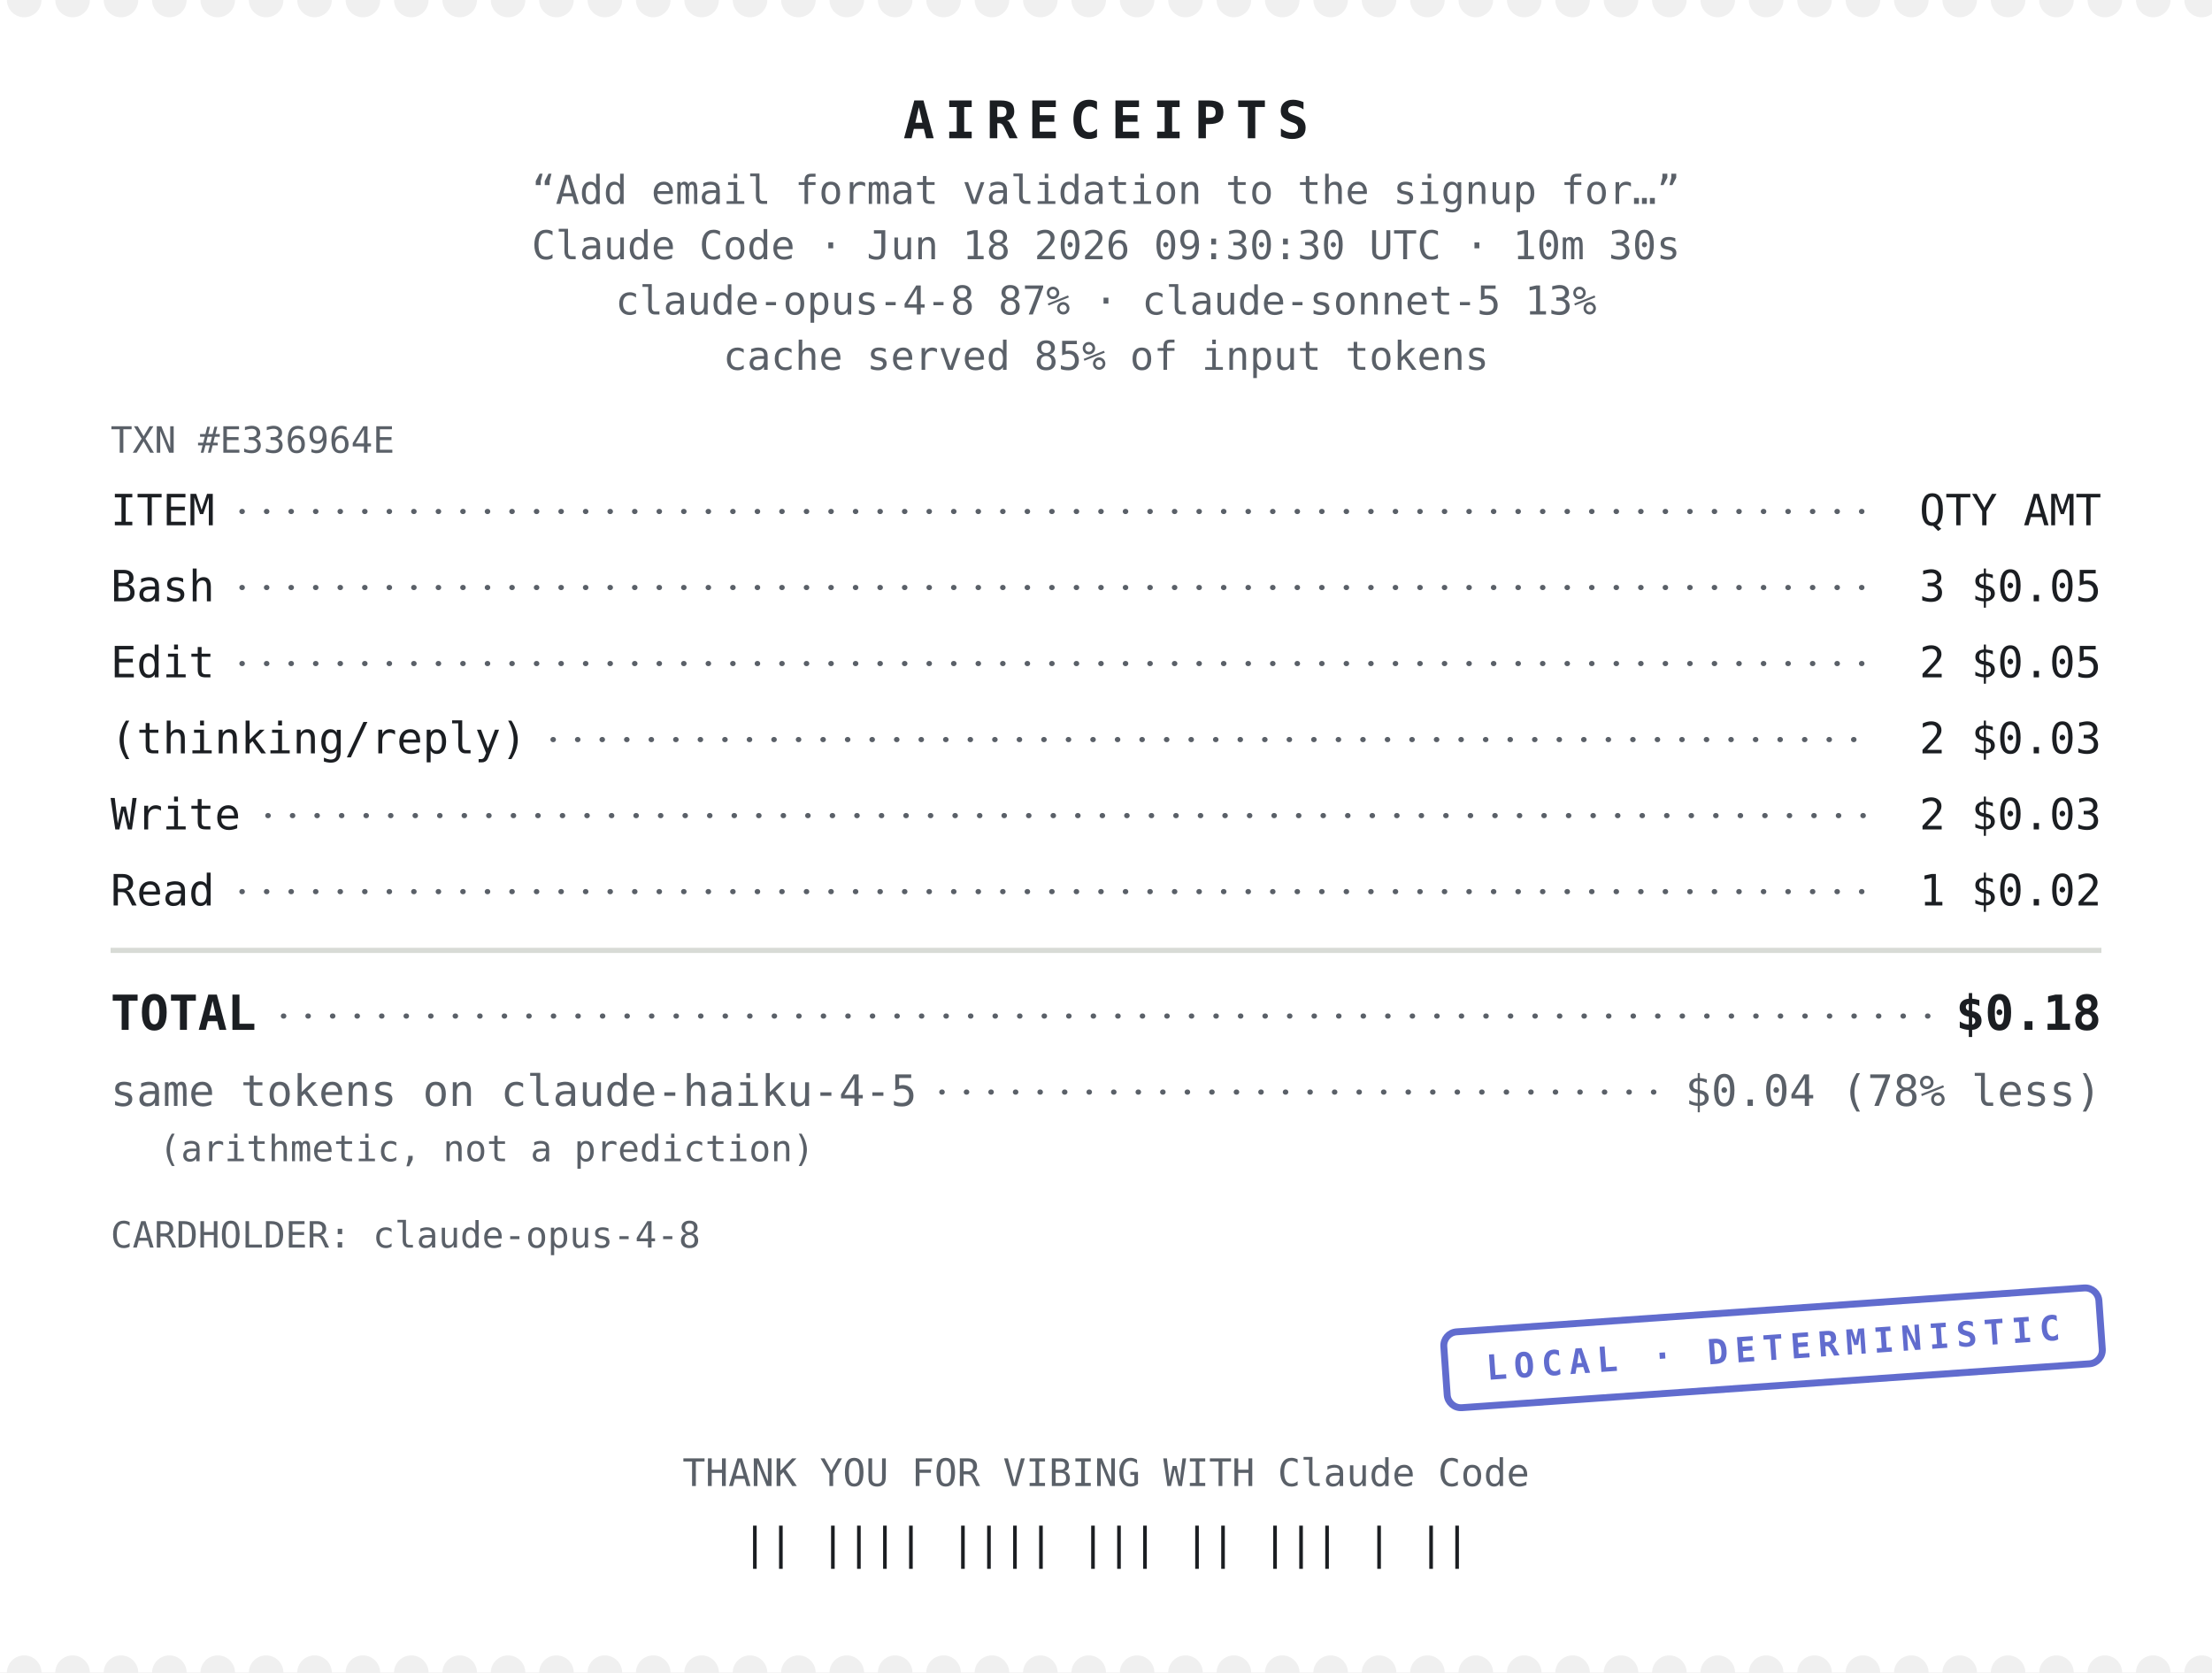
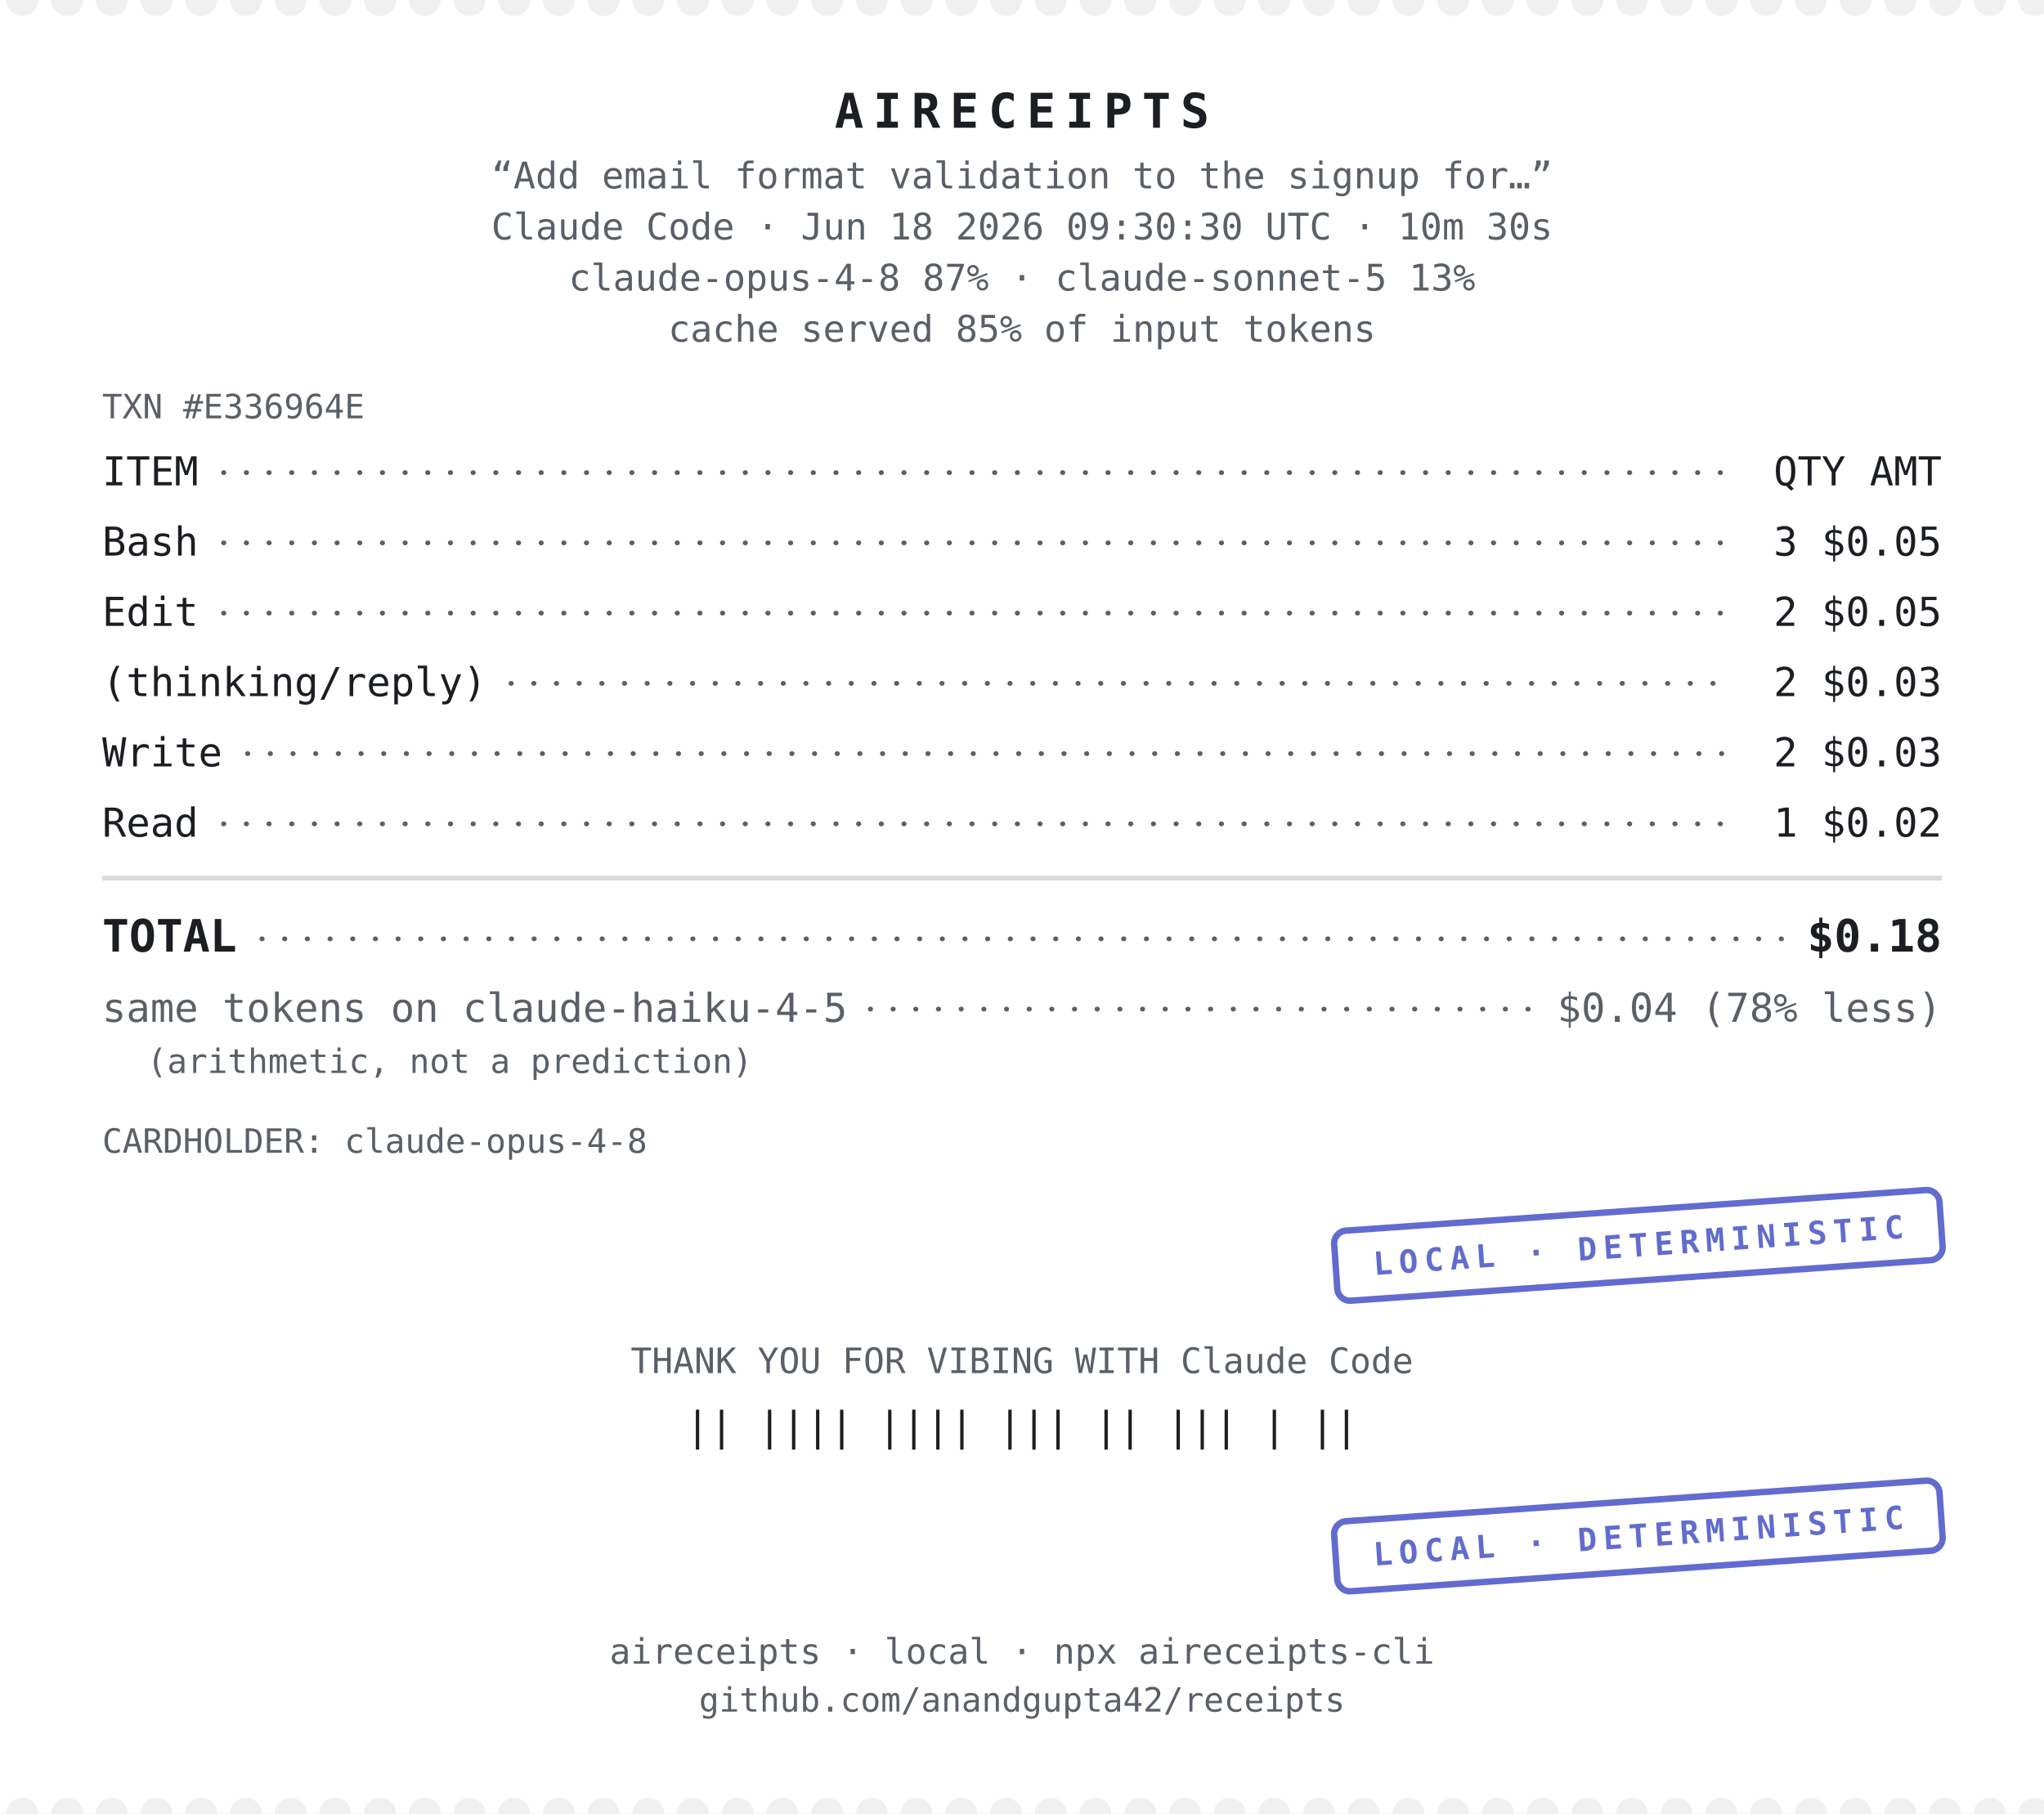
- <svg xmlns="http://www.w3.org/2000/svg" width="640" height="484" viewBox="0 0 640 484" font-family="&quot;SF Mono&quot;,&quot;Cascadia Code&quot;,&quot;JetBrains Mono&quot;,Menlo,Consolas,monospace" role="img" aria-label="aireceipts cost receipt">
+ <svg xmlns="http://www.w3.org/2000/svg" width="640" height="568" viewBox="0 0 640 568" font-family="&quot;SF Mono&quot;,&quot;Cascadia Code&quot;,&quot;JetBrains Mono&quot;,Menlo,Consolas,monospace" role="img" aria-label="aireceipts cost receipt">
  <g transform="translate(0 0)">
    <defs>
-       <mask id="perf-0" maskUnits="userSpaceOnUse" x="-5" y="-5" width="650" height="494">
-         <rect x="0" y="0" width="640" height="484" fill="#FFFFFF" />
+       <mask id="perf-0" maskUnits="userSpaceOnUse" x="-5" y="-5" width="650" height="578">
+         <rect x="0" y="0" width="640" height="568" fill="#FFFFFF" />
        <g class="perf-top">
          <circle cx="7" cy="0" r="5" fill="#000000" />
          <circle cx="21" cy="0" r="5" fill="#000000" />
          <circle cx="35" cy="0" r="5" fill="#000000" />
          <circle cx="49" cy="0" r="5" fill="#000000" />
          <circle cx="63" cy="0" r="5" fill="#000000" />
          <circle cx="77" cy="0" r="5" fill="#000000" />
          <circle cx="91" cy="0" r="5" fill="#000000" />
          <circle cx="105" cy="0" r="5" fill="#000000" />
          <circle cx="119" cy="0" r="5" fill="#000000" />
          <circle cx="133" cy="0" r="5" fill="#000000" />
          <circle cx="147" cy="0" r="5" fill="#000000" />
          <circle cx="161" cy="0" r="5" fill="#000000" />
          <circle cx="175" cy="0" r="5" fill="#000000" />
          <circle cx="189" cy="0" r="5" fill="#000000" />
          <circle cx="203" cy="0" r="5" fill="#000000" />
          <circle cx="217" cy="0" r="5" fill="#000000" />
          <circle cx="231" cy="0" r="5" fill="#000000" />
          <circle cx="245" cy="0" r="5" fill="#000000" />
          <circle cx="259" cy="0" r="5" fill="#000000" />
          <circle cx="273" cy="0" r="5" fill="#000000" />
          <circle cx="287" cy="0" r="5" fill="#000000" />
          <circle cx="301" cy="0" r="5" fill="#000000" />
          <circle cx="315" cy="0" r="5" fill="#000000" />
          <circle cx="329" cy="0" r="5" fill="#000000" />
          <circle cx="343" cy="0" r="5" fill="#000000" />
          <circle cx="357" cy="0" r="5" fill="#000000" />
          <circle cx="371" cy="0" r="5" fill="#000000" />
          <circle cx="385" cy="0" r="5" fill="#000000" />
          <circle cx="399" cy="0" r="5" fill="#000000" />
          <circle cx="413" cy="0" r="5" fill="#000000" />
          <circle cx="427" cy="0" r="5" fill="#000000" />
          <circle cx="441" cy="0" r="5" fill="#000000" />
          <circle cx="455" cy="0" r="5" fill="#000000" />
          <circle cx="469" cy="0" r="5" fill="#000000" />
          <circle cx="483" cy="0" r="5" fill="#000000" />
          <circle cx="497" cy="0" r="5" fill="#000000" />
          <circle cx="511" cy="0" r="5" fill="#000000" />
          <circle cx="525" cy="0" r="5" fill="#000000" />
          <circle cx="539" cy="0" r="5" fill="#000000" />
          <circle cx="553" cy="0" r="5" fill="#000000" />
          <circle cx="567" cy="0" r="5" fill="#000000" />
          <circle cx="581" cy="0" r="5" fill="#000000" />
          <circle cx="595" cy="0" r="5" fill="#000000" />
          <circle cx="609" cy="0" r="5" fill="#000000" />
          <circle cx="623" cy="0" r="5" fill="#000000" />
          <circle cx="637" cy="0" r="5" fill="#000000" />
        </g>
        <g class="perf-bottom">
-           <circle cx="7" cy="484" r="5" fill="#000000" />
-           <circle cx="21" cy="484" r="5" fill="#000000" />
-           <circle cx="35" cy="484" r="5" fill="#000000" />
-           <circle cx="49" cy="484" r="5" fill="#000000" />
-           <circle cx="63" cy="484" r="5" fill="#000000" />
-           <circle cx="77" cy="484" r="5" fill="#000000" />
-           <circle cx="91" cy="484" r="5" fill="#000000" />
-           <circle cx="105" cy="484" r="5" fill="#000000" />
-           <circle cx="119" cy="484" r="5" fill="#000000" />
-           <circle cx="133" cy="484" r="5" fill="#000000" />
-           <circle cx="147" cy="484" r="5" fill="#000000" />
-           <circle cx="161" cy="484" r="5" fill="#000000" />
-           <circle cx="175" cy="484" r="5" fill="#000000" />
-           <circle cx="189" cy="484" r="5" fill="#000000" />
-           <circle cx="203" cy="484" r="5" fill="#000000" />
-           <circle cx="217" cy="484" r="5" fill="#000000" />
-           <circle cx="231" cy="484" r="5" fill="#000000" />
-           <circle cx="245" cy="484" r="5" fill="#000000" />
-           <circle cx="259" cy="484" r="5" fill="#000000" />
-           <circle cx="273" cy="484" r="5" fill="#000000" />
-           <circle cx="287" cy="484" r="5" fill="#000000" />
-           <circle cx="301" cy="484" r="5" fill="#000000" />
-           <circle cx="315" cy="484" r="5" fill="#000000" />
-           <circle cx="329" cy="484" r="5" fill="#000000" />
-           <circle cx="343" cy="484" r="5" fill="#000000" />
-           <circle cx="357" cy="484" r="5" fill="#000000" />
-           <circle cx="371" cy="484" r="5" fill="#000000" />
-           <circle cx="385" cy="484" r="5" fill="#000000" />
-           <circle cx="399" cy="484" r="5" fill="#000000" />
-           <circle cx="413" cy="484" r="5" fill="#000000" />
-           <circle cx="427" cy="484" r="5" fill="#000000" />
-           <circle cx="441" cy="484" r="5" fill="#000000" />
-           <circle cx="455" cy="484" r="5" fill="#000000" />
-           <circle cx="469" cy="484" r="5" fill="#000000" />
-           <circle cx="483" cy="484" r="5" fill="#000000" />
-           <circle cx="497" cy="484" r="5" fill="#000000" />
-           <circle cx="511" cy="484" r="5" fill="#000000" />
-           <circle cx="525" cy="484" r="5" fill="#000000" />
-           <circle cx="539" cy="484" r="5" fill="#000000" />
-           <circle cx="553" cy="484" r="5" fill="#000000" />
-           <circle cx="567" cy="484" r="5" fill="#000000" />
-           <circle cx="581" cy="484" r="5" fill="#000000" />
-           <circle cx="595" cy="484" r="5" fill="#000000" />
-           <circle cx="609" cy="484" r="5" fill="#000000" />
-           <circle cx="623" cy="484" r="5" fill="#000000" />
-           <circle cx="637" cy="484" r="5" fill="#000000" />
+           <circle cx="7" cy="568" r="5" fill="#000000" />
+           <circle cx="21" cy="568" r="5" fill="#000000" />
+           <circle cx="35" cy="568" r="5" fill="#000000" />
+           <circle cx="49" cy="568" r="5" fill="#000000" />
+           <circle cx="63" cy="568" r="5" fill="#000000" />
+           <circle cx="77" cy="568" r="5" fill="#000000" />
+           <circle cx="91" cy="568" r="5" fill="#000000" />
+           <circle cx="105" cy="568" r="5" fill="#000000" />
+           <circle cx="119" cy="568" r="5" fill="#000000" />
+           <circle cx="133" cy="568" r="5" fill="#000000" />
+           <circle cx="147" cy="568" r="5" fill="#000000" />
+           <circle cx="161" cy="568" r="5" fill="#000000" />
+           <circle cx="175" cy="568" r="5" fill="#000000" />
+           <circle cx="189" cy="568" r="5" fill="#000000" />
+           <circle cx="203" cy="568" r="5" fill="#000000" />
+           <circle cx="217" cy="568" r="5" fill="#000000" />
+           <circle cx="231" cy="568" r="5" fill="#000000" />
+           <circle cx="245" cy="568" r="5" fill="#000000" />
+           <circle cx="259" cy="568" r="5" fill="#000000" />
+           <circle cx="273" cy="568" r="5" fill="#000000" />
+           <circle cx="287" cy="568" r="5" fill="#000000" />
+           <circle cx="301" cy="568" r="5" fill="#000000" />
+           <circle cx="315" cy="568" r="5" fill="#000000" />
+           <circle cx="329" cy="568" r="5" fill="#000000" />
+           <circle cx="343" cy="568" r="5" fill="#000000" />
+           <circle cx="357" cy="568" r="5" fill="#000000" />
+           <circle cx="371" cy="568" r="5" fill="#000000" />
+           <circle cx="385" cy="568" r="5" fill="#000000" />
+           <circle cx="399" cy="568" r="5" fill="#000000" />
+           <circle cx="413" cy="568" r="5" fill="#000000" />
+           <circle cx="427" cy="568" r="5" fill="#000000" />
+           <circle cx="441" cy="568" r="5" fill="#000000" />
+           <circle cx="455" cy="568" r="5" fill="#000000" />
+           <circle cx="469" cy="568" r="5" fill="#000000" />
+           <circle cx="483" cy="568" r="5" fill="#000000" />
+           <circle cx="497" cy="568" r="5" fill="#000000" />
+           <circle cx="511" cy="568" r="5" fill="#000000" />
+           <circle cx="525" cy="568" r="5" fill="#000000" />
+           <circle cx="539" cy="568" r="5" fill="#000000" />
+           <circle cx="553" cy="568" r="5" fill="#000000" />
+           <circle cx="567" cy="568" r="5" fill="#000000" />
+           <circle cx="581" cy="568" r="5" fill="#000000" />
+           <circle cx="595" cy="568" r="5" fill="#000000" />
+           <circle cx="609" cy="568" r="5" fill="#000000" />
+           <circle cx="623" cy="568" r="5" fill="#000000" />
+           <circle cx="637" cy="568" r="5" fill="#000000" />
        </g>
      </mask>
    </defs>
-     <rect x="0" y="0" width="640" height="484" fill="#FFFFFF" mask="url(#perf-0)" />
+     <rect x="0" y="0" width="640" height="568" fill="#FFFFFF" mask="url(#perf-0)" />
    <text x="320" y="40" font-size="15" fill="#1B1E22" text-anchor="middle" font-weight="700" letter-spacing="3">AIRECEIPTS</text>
    <text x="320" y="59" font-size="11.5" fill="#5A6068" text-anchor="middle">“Add email format validation to the signup for…”</text>
    <text x="320" y="75" font-size="11.5" fill="#5A6068" text-anchor="middle">Claude Code · Jun 18 2026 09:30:30 UTC · 10m 30s</text>
    <text x="320" y="91" font-size="11.5" fill="#5A6068" text-anchor="middle">claude-opus-4-8 87% · claude-sonnet-5 13%</text>
    <text x="320" y="107" font-size="11.5" fill="#5A6068" text-anchor="middle">cache served 85% of input tokens</text>
    <text x="32" y="131" font-size="10.5" fill="#5A6068" text-anchor="start">TXN #E336964E</text>
    <text x="32" y="152" font-size="12.5" fill="#1B1E22" text-anchor="start">ITEM</text>
    <text x="608" y="152" font-size="12.5" fill="#1B1E22" text-anchor="end">QTY  AMT</text>
    <line x1="70" y1="148" x2="540" y2="148" stroke="#5A6068" stroke-width="1.5" stroke-linecap="round" stroke-dasharray="0.1 7" />
    <text x="32" y="174" font-size="12.5" fill="#1B1E22" text-anchor="start">Bash</text>
    <text x="608" y="174" font-size="12.5" fill="#1B1E22" text-anchor="end">3  $0.05</text>
    <line x1="70" y1="170" x2="540" y2="170" stroke="#5A6068" stroke-width="1.5" stroke-linecap="round" stroke-dasharray="0.1 7" />
    <text x="32" y="196" font-size="12.5" fill="#1B1E22" text-anchor="start">Edit</text>
    <text x="608" y="196" font-size="12.5" fill="#1B1E22" text-anchor="end">2  $0.05</text>
    <line x1="70" y1="192" x2="540" y2="192" stroke="#5A6068" stroke-width="1.5" stroke-linecap="round" stroke-dasharray="0.1 7" />
    <text x="32" y="218" font-size="12.5" fill="#1B1E22" text-anchor="start">(thinking/reply)</text>
    <text x="608" y="218" font-size="12.5" fill="#1B1E22" text-anchor="end">2  $0.03</text>
    <line x1="160" y1="214" x2="540" y2="214" stroke="#5A6068" stroke-width="1.5" stroke-linecap="round" stroke-dasharray="0.1 7" />
    <text x="32" y="240" font-size="12.5" fill="#1B1E22" text-anchor="start">Write</text>
    <text x="608" y="240" font-size="12.5" fill="#1B1E22" text-anchor="end">2  $0.03</text>
    <line x1="77.5" y1="236" x2="540" y2="236" stroke="#5A6068" stroke-width="1.5" stroke-linecap="round" stroke-dasharray="0.1 7" />
    <text x="32" y="262" font-size="12.5" fill="#1B1E22" text-anchor="start">Read</text>
    <text x="608" y="262" font-size="12.5" fill="#1B1E22" text-anchor="end">1  $0.02</text>
    <line x1="70" y1="258" x2="540" y2="258" stroke="#5A6068" stroke-width="1.5" stroke-linecap="round" stroke-dasharray="0.1 7" />
    <line x1="32" y1="275" x2="608" y2="275" stroke="#D8DBD6" stroke-width="1.5" />
    <text x="32" y="298" font-size="14" fill="#1B1E22" text-anchor="start" font-weight="700">TOTAL</text>
    <text x="608" y="298" font-size="14" fill="#1B1E22" text-anchor="end" font-weight="700">$0.18</text>
    <line x1="82" y1="294" x2="558" y2="294" stroke="#5A6068" stroke-width="1.5" stroke-linecap="round" stroke-dasharray="0.1 7" />
    <text x="32" y="320" font-size="12.5" fill="#5A6068" text-anchor="start" font-weight="400">same tokens on claude-haiku-4-5</text>
    <text x="608" y="320" font-size="12.5" fill="#5A6068" text-anchor="end" font-weight="400">$0.04 (78% less)</text>
    <line x1="272.5" y1="316" x2="480" y2="316" stroke="#5A6068" stroke-width="1.5" stroke-linecap="round" stroke-dasharray="0.1 7" />
    <text x="46" y="336" font-size="10.5" fill="#5A6068" text-anchor="start">(arithmetic, not a prediction)</text>
    <text x="32" y="361" font-size="10.5" fill="#5A6068" text-anchor="start">CARDHOLDER: claude-opus-4-8</text>
    <g class="stamp" opacity="0.8" transform="rotate(-4 513 390)">
      <rect x="418" y="379" width="190" height="22" rx="4" fill="none" stroke="#3947C2" stroke-width="2" />
      <text x="513" y="393.5" font-size="10" fill="#3947C2" text-anchor="middle" font-weight="700" letter-spacing="2">LOCAL · DETERMINISTIC</text>
    </g>
    <text x="320" y="430" font-size="11" fill="#5A6068" text-anchor="middle">THANK YOU FOR VIBING WITH Claude Code</text>
    <text x="320" y="451" font-size="12.5" fill="#1B1E22" text-anchor="middle">|| |||| |||| ||| || ||| | ||</text>
+     <g class="stamp" opacity="0.8" transform="rotate(-4 513 481)">
+       <rect x="418" y="470" width="190" height="22" rx="4" fill="none" stroke="#3947C2" stroke-width="2" />
+       <text x="513" y="484.5" font-size="10" fill="#3947C2" text-anchor="middle" font-weight="700" letter-spacing="2">LOCAL · DETERMINISTIC</text>
+     </g>
+     <text x="320" y="521" font-size="11" fill="#5A6068" text-anchor="middle">aireceipts · local · npx aireceipts-cli</text>
+     <text x="320" y="536" font-size="10.5" fill="#5A6068" text-anchor="middle">github.com/anandgupta42/receipts</text>
  </g>
</svg>
